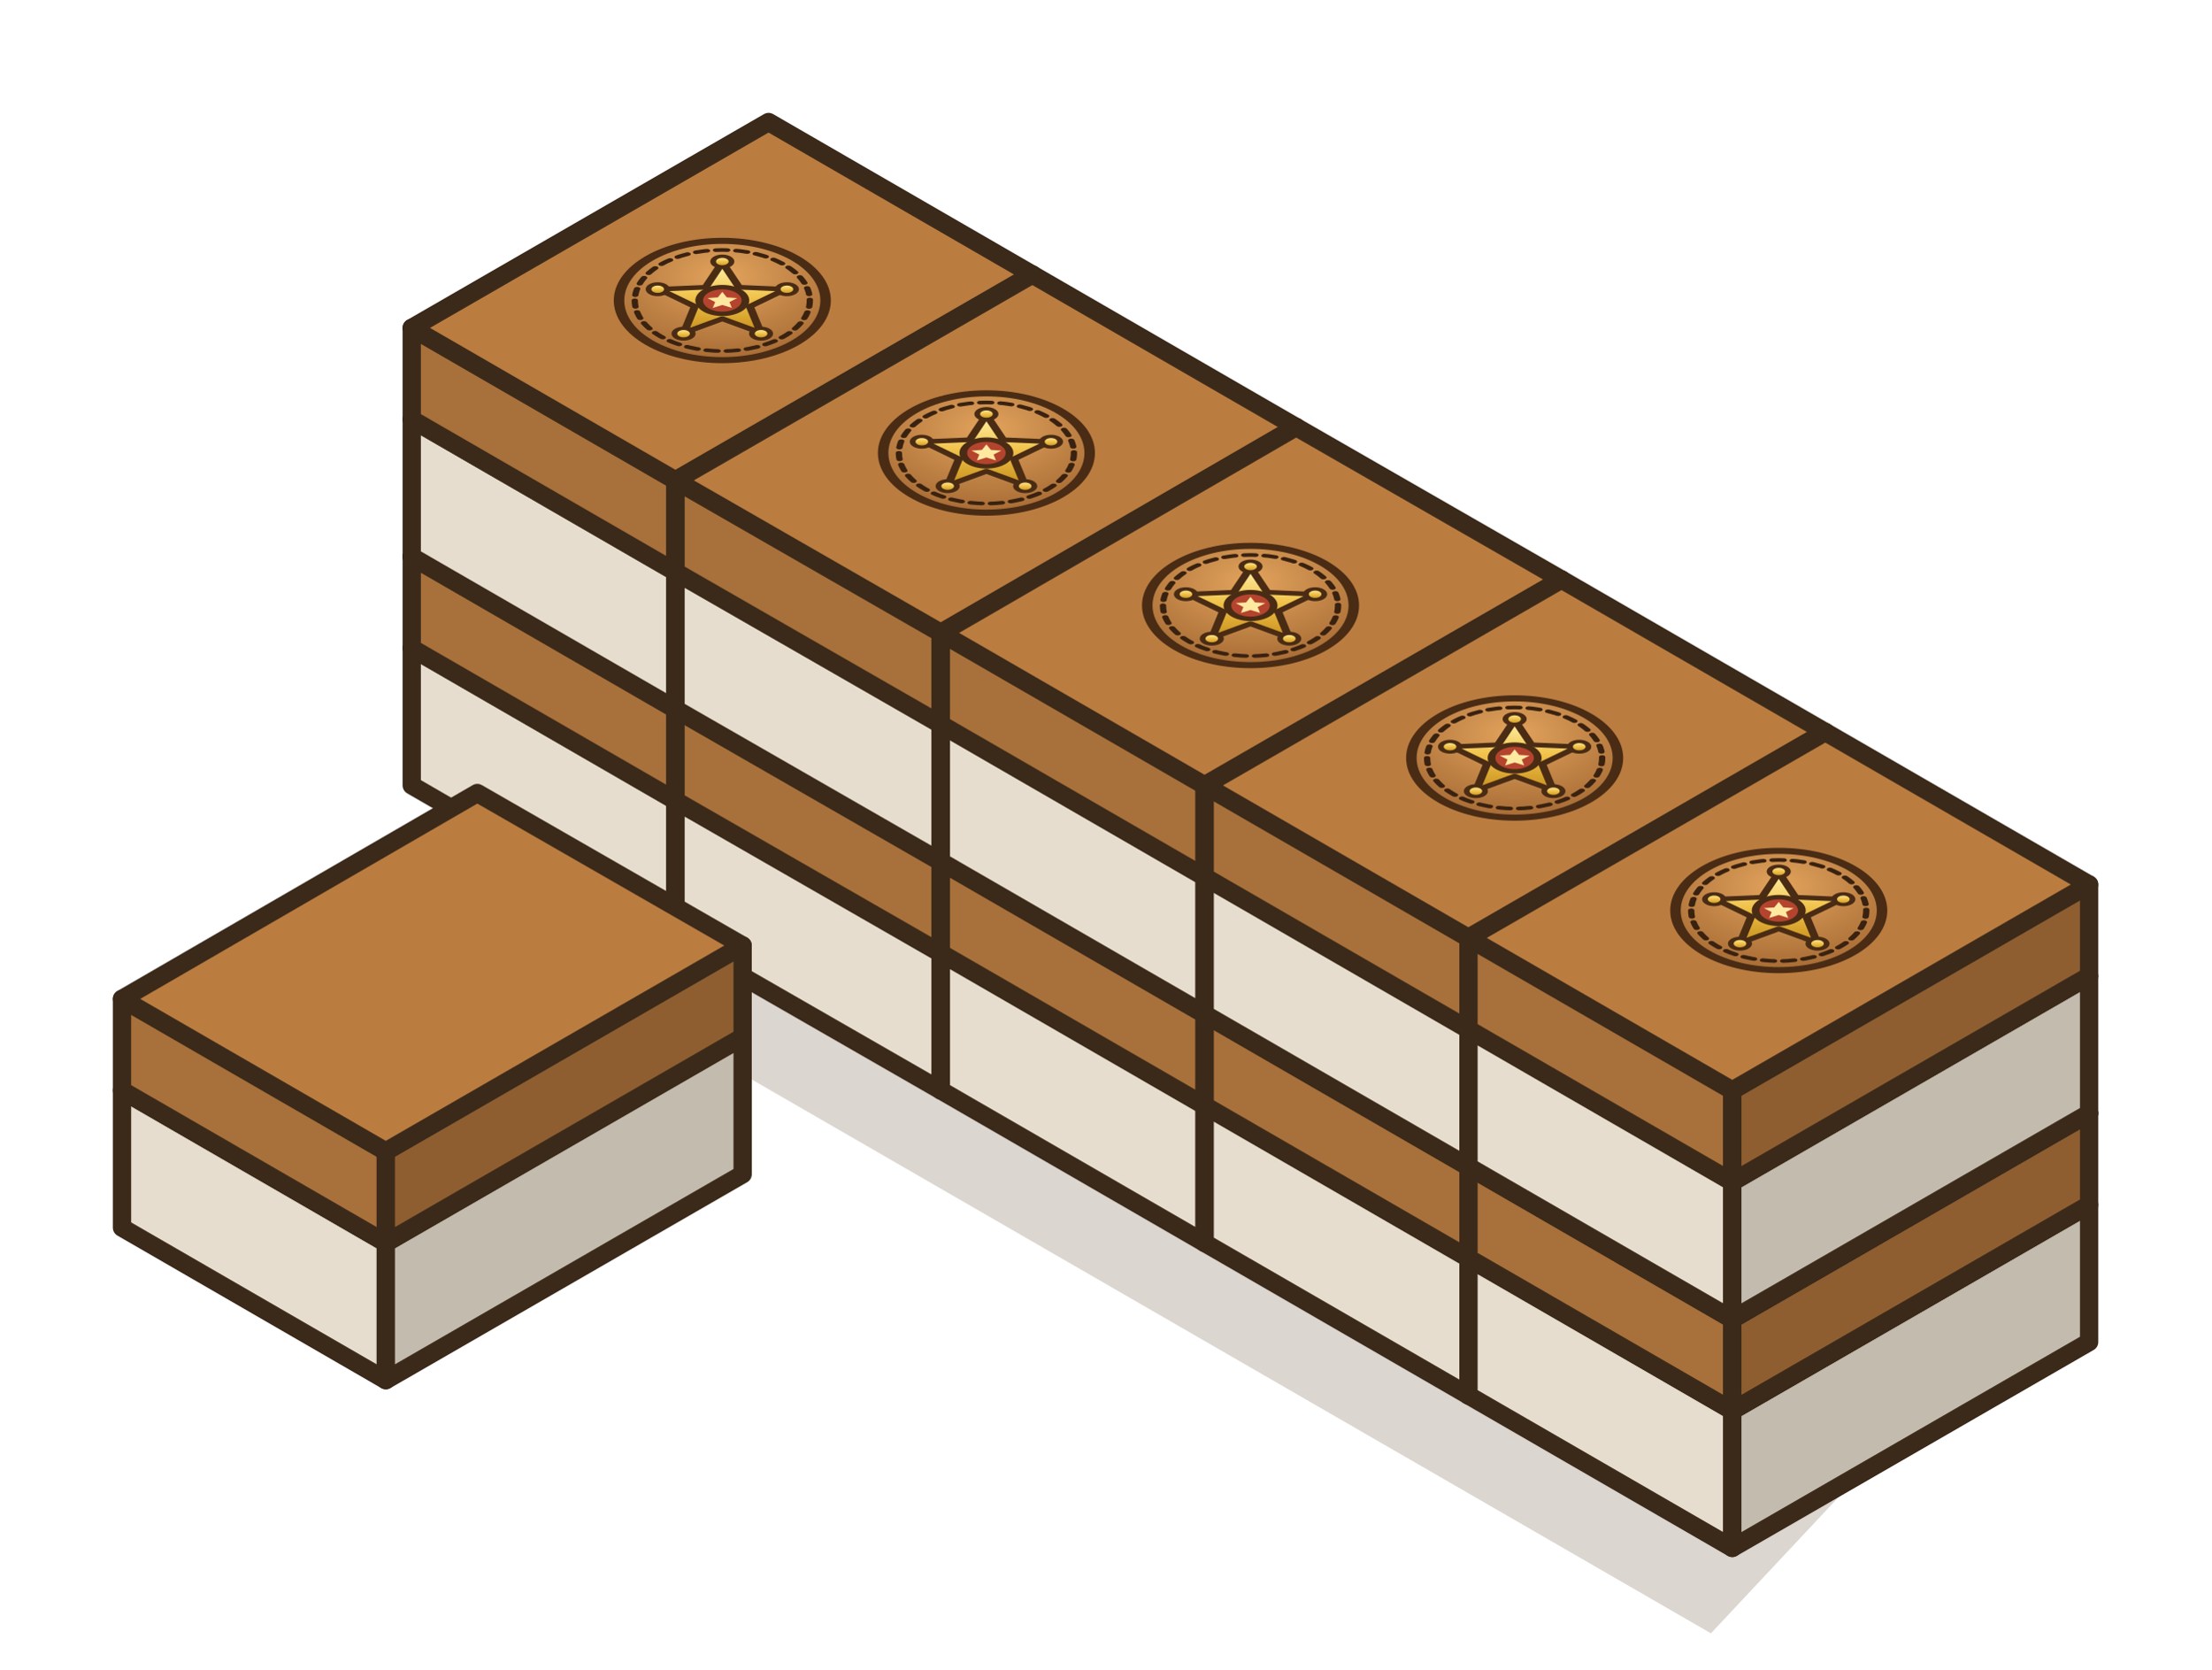
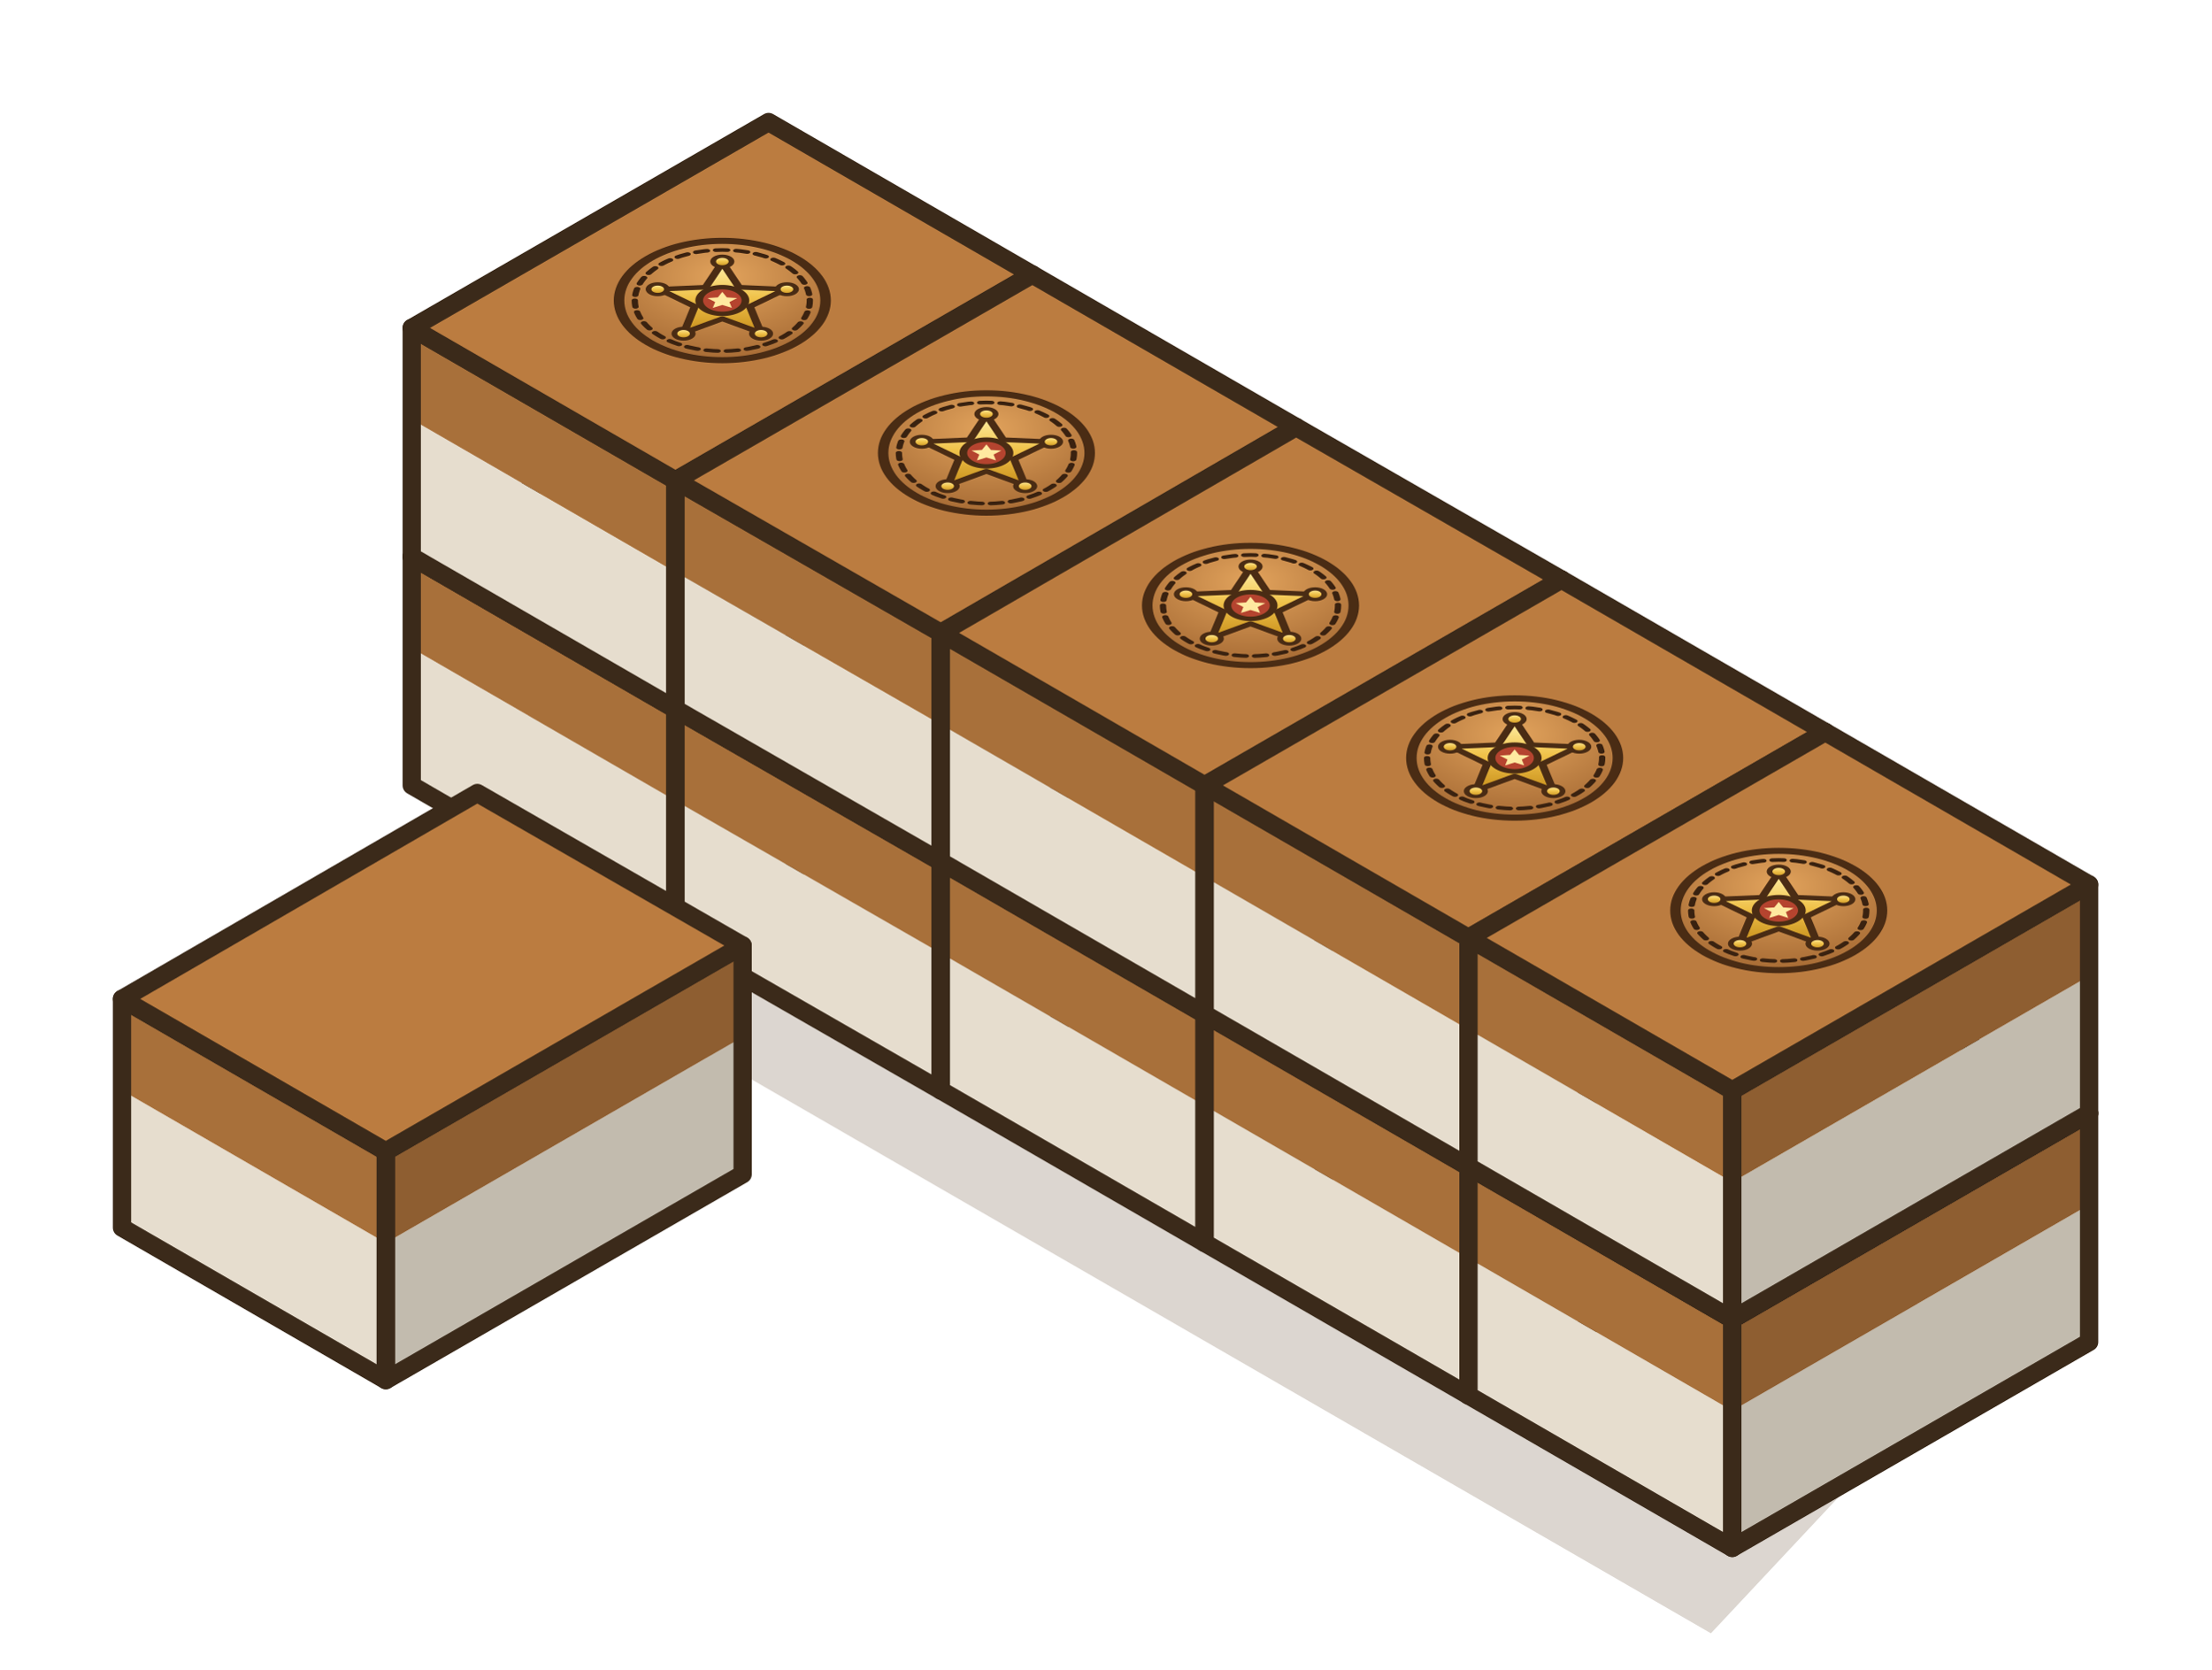
<svg xmlns="http://www.w3.org/2000/svg" viewBox="-50.4 -38.0 145.0 109.5" role="img" aria-label="Segmento de muro de fichas">
  <defs>
    <g id="emb">
      <defs>
        <radialGradient id="embg-bg" cx=".5" cy=".3" r=".85">
          <stop offset="0" stop-color="#e2a35c" />
          <stop offset="1" stop-color="#9a5f2c" />
        </radialGradient>
        <linearGradient id="embg-gold" x1="0" y1="0" x2="0" y2="1">
          <stop offset="0" stop-color="#fff0a8" />
          <stop offset=".5" stop-color="#f0c24a" />
          <stop offset="1" stop-color="#c8901c" />
        </linearGradient>
      </defs>
      <circle cx="32" cy="32" r="29.5" fill="url(#embg-bg)" stroke="#4a2c14" stroke-width="3" />
      <circle cx="32" cy="32" r="25" fill="none" stroke="#3a2210" stroke-width="1.8" stroke-dasharray="3.2 2.6" stroke-linecap="round" />
      <path transform="translate(5.760 5.760) scale(.82)" d="M32 9 37.8 24 54 25.2 41.600 35.600 45.400 51.500 32 43 18.600 51.500 22.400 35.600 10 25.200 26.200 24Z" fill="url(#embg-gold)" stroke="#4a2c14" stroke-width="2.8" stroke-linejoin="round" />
      <g fill="url(#embg-gold)" stroke="#4a2c14" stroke-width="2" transform="translate(5.760 5.760) scale(.82)">
        <circle cx="32" cy="8.500" r="3.200" />
        <circle cx="54.500" cy="25.200" r="3.200" />
        <circle cx="45.500" cy="52" r="3.200" />
        <circle cx="18.500" cy="52" r="3.200" />
        <circle cx="9.500" cy="25.200" r="3.200" />
      </g>
      <circle cx="32" cy="32" r="6.600" fill="#b5442f" stroke="#4a2c14" stroke-width="2.2" />
      <path transform="translate(32 32) scale(.85) translate(-32 -32)" d="M32 27 33.500 30.200l3.500.4-2.600 2.300.8 3.400L32 34.600l-3.200 1.700.8-3.400-2.600-2.300 3.500-.4Z" fill="#ffe9a0" />
    </g>
  </defs>
  <g>
    <polygon points="-6.9,0.0 79.7,50.0 61.8,69.1 -25.5,18.7" fill="rgba(80,50,20,0.20)" />
-     <polygon points="-23.4,13.5 -6.1,23.5 -6.1,14.5 -23.4,4.5" fill="#e6ddce" stroke="#3b2a1a" stroke-width="1.2" stroke-linejoin="round" />
-     <polygon points="17.3,10.0 -6.1,23.5 -6.1,14.5 17.3,1.0" fill="#c2bbae" stroke="#3b2a1a" stroke-width="1.2" stroke-linejoin="round" />
-     <polygon points="-23.4,4.5 -6.1,14.5 -6.1,8.5 -23.4,-1.5" fill="#a8703a" stroke="#3b2a1a" stroke-width="1.2" stroke-linejoin="round" />
-     <polygon points="17.3,1.0 -6.1,14.5 -6.1,8.5 17.3,-5.0" fill="#8e5e31" stroke="#3b2a1a" stroke-width="1.2" stroke-linejoin="round" />
+     <polygon points="-23.4,13.5 -6.1,23.5 -6.1,14.5 -23.4,4.5" fill="#e6ddce" />
+     <polygon points="17.3,10.0 -6.1,23.5 -6.1,14.5 17.3,1.0" fill="#c2bbae" />
+     <polygon points="-23.4,4.5 -6.1,14.5 -6.1,8.5 -23.4,-1.5" fill="#a8703a" />
+     <polygon points="17.3,1.0 -6.1,14.5 -6.1,8.5 17.3,-5.0" fill="#8e5e31" />
+     <polygon points="-23.4,13.5 -6.1,23.5 -6.1,8.5 -23.4,-1.5" fill="none" stroke="#3b2a1a" stroke-width="1.2" stroke-linejoin="round" />
+     <polygon points="17.3,10.0 -6.1,23.5 -6.1,8.5 17.3,-5.0" fill="none" stroke="#3b2a1a" stroke-width="1.2" stroke-linejoin="round" />
    <polygon points="0.0,-15.0 17.3,-5.0 -6.1,8.5 -23.4,-1.5" fill="#bb7c40" stroke="#3b2a1a" stroke-width="1.2" stroke-linejoin="round" />
-     <polygon points="-23.4,-1.5 -6.1,8.5 -6.1,-0.5 -23.4,-10.5" fill="#e6ddce" stroke="#3b2a1a" stroke-width="1.2" stroke-linejoin="round" />
-     <polygon points="17.3,-5.0 -6.1,8.5 -6.1,-0.5 17.3,-14.0" fill="#c2bbae" stroke="#3b2a1a" stroke-width="1.2" stroke-linejoin="round" />
-     <polygon points="-23.4,-10.5 -6.1,-0.5 -6.1,-6.5 -23.4,-16.5" fill="#a8703a" stroke="#3b2a1a" stroke-width="1.2" stroke-linejoin="round" />
-     <polygon points="17.3,-14.0 -6.1,-0.5 -6.1,-6.5 17.3,-20.0" fill="#8e5e31" stroke="#3b2a1a" stroke-width="1.2" stroke-linejoin="round" />
+     <polygon points="-23.4,-1.5 -6.1,8.5 -6.1,-0.5 -23.4,-10.5" fill="#e6ddce" />
+     <polygon points="17.3,-5.0 -6.1,8.5 -6.1,-0.5 17.3,-14.0" fill="#c2bbae" />
+     <polygon points="-23.4,-10.5 -6.1,-0.5 -6.1,-6.5 -23.4,-16.5" fill="#a8703a" />
+     <polygon points="17.3,-14.0 -6.1,-0.5 -6.1,-6.5 17.3,-20.0" fill="#8e5e31" />
+     <polygon points="-23.4,-1.5 -6.1,8.5 -6.1,-6.5 -23.4,-16.5" fill="none" stroke="#3b2a1a" stroke-width="1.2" stroke-linejoin="round" />
+     <polygon points="17.3,-5.0 -6.1,8.5 -6.1,-6.5 17.3,-20.0" fill="none" stroke="#3b2a1a" stroke-width="1.2" stroke-linejoin="round" />
    <polygon points="0.0,-30.0 17.3,-20.0 -6.1,-6.5 -23.4,-16.5" fill="#bb7c40" stroke="#3b2a1a" stroke-width="1.2" stroke-linejoin="round" />
    <use href="#emb" transform="matrix(0.2296 0 0 0.1326 -10.38 -22.54)" />
-     <polygon points="-6.1,23.5 11.3,33.5 11.3,24.5 -6.1,14.5" fill="#e6ddce" stroke="#3b2a1a" stroke-width="1.2" stroke-linejoin="round" />
-     <polygon points="34.6,20.0 11.3,33.5 11.3,24.5 34.6,11.0" fill="#c2bbae" stroke="#3b2a1a" stroke-width="1.2" stroke-linejoin="round" />
-     <polygon points="-6.1,14.5 11.3,24.5 11.3,18.5 -6.1,8.5" fill="#a8703a" stroke="#3b2a1a" stroke-width="1.2" stroke-linejoin="round" />
-     <polygon points="34.6,11.0 11.3,24.5 11.3,18.5 34.6,5.0" fill="#8e5e31" stroke="#3b2a1a" stroke-width="1.2" stroke-linejoin="round" />
+     <polygon points="-6.1,23.5 11.3,33.5 11.3,24.5 -6.1,14.5" fill="#e6ddce" />
+     <polygon points="34.6,20.0 11.3,33.5 11.3,24.5 34.6,11.0" fill="#c2bbae" />
+     <polygon points="-6.1,14.5 11.3,24.5 11.3,18.5 -6.1,8.5" fill="#a8703a" />
+     <polygon points="34.6,11.0 11.3,24.5 11.3,18.5 34.6,5.0" fill="#8e5e31" />
+     <polygon points="-6.1,23.5 11.3,33.5 11.3,18.5 -6.1,8.5" fill="none" stroke="#3b2a1a" stroke-width="1.2" stroke-linejoin="round" />
+     <polygon points="34.6,20.0 11.3,33.5 11.3,18.5 34.6,5.0" fill="none" stroke="#3b2a1a" stroke-width="1.2" stroke-linejoin="round" />
    <polygon points="17.3,-5.0 34.6,5.0 11.3,18.5 -6.1,8.5" fill="#bb7c40" stroke="#3b2a1a" stroke-width="1.2" stroke-linejoin="round" />
-     <polygon points="-6.1,8.5 11.3,18.5 11.3,9.5 -6.1,-0.5" fill="#e6ddce" stroke="#3b2a1a" stroke-width="1.2" stroke-linejoin="round" />
-     <polygon points="34.6,5.0 11.3,18.5 11.3,9.5 34.6,-4.0" fill="#c2bbae" stroke="#3b2a1a" stroke-width="1.2" stroke-linejoin="round" />
-     <polygon points="-6.1,-0.5 11.3,9.5 11.3,3.5 -6.1,-6.5" fill="#a8703a" stroke="#3b2a1a" stroke-width="1.2" stroke-linejoin="round" />
-     <polygon points="34.6,-4.0 11.3,9.5 11.3,3.5 34.6,-10.0" fill="#8e5e31" stroke="#3b2a1a" stroke-width="1.2" stroke-linejoin="round" />
+     <polygon points="-6.1,8.5 11.3,18.5 11.3,9.5 -6.1,-0.5" fill="#e6ddce" />
+     <polygon points="34.6,5.0 11.3,18.5 11.3,9.5 34.6,-4.0" fill="#c2bbae" />
+     <polygon points="-6.1,-0.5 11.3,9.5 11.3,3.5 -6.1,-6.5" fill="#a8703a" />
+     <polygon points="34.6,-4.0 11.3,9.5 11.3,3.5 34.6,-10.0" fill="#8e5e31" />
+     <polygon points="-6.1,8.5 11.3,18.5 11.3,3.5 -6.1,-6.5" fill="none" stroke="#3b2a1a" stroke-width="1.2" stroke-linejoin="round" />
+     <polygon points="34.6,5.0 11.3,18.5 11.3,3.5 34.6,-10.0" fill="none" stroke="#3b2a1a" stroke-width="1.2" stroke-linejoin="round" />
    <polygon points="17.3,-20.0 34.6,-10.0 11.3,3.5 -6.1,-6.5" fill="#bb7c40" stroke="#3b2a1a" stroke-width="1.2" stroke-linejoin="round" />
    <use href="#emb" transform="matrix(0.2296 0 0 0.1326 6.94 -12.54)" />
-     <polygon points="11.3,33.5 28.6,43.5 28.6,34.5 11.3,24.5" fill="#e6ddce" stroke="#3b2a1a" stroke-width="1.2" stroke-linejoin="round" />
-     <polygon points="52.0,30.0 28.6,43.5 28.6,34.5 52.0,21.0" fill="#c2bbae" stroke="#3b2a1a" stroke-width="1.2" stroke-linejoin="round" />
-     <polygon points="11.3,24.5 28.6,34.5 28.6,28.5 11.3,18.5" fill="#a8703a" stroke="#3b2a1a" stroke-width="1.2" stroke-linejoin="round" />
-     <polygon points="52.0,21.0 28.6,34.5 28.6,28.5 52.0,15.0" fill="#8e5e31" stroke="#3b2a1a" stroke-width="1.2" stroke-linejoin="round" />
+     <polygon points="11.3,33.5 28.6,43.5 28.6,34.5 11.3,24.5" fill="#e6ddce" />
+     <polygon points="52.0,30.0 28.6,43.5 28.6,34.5 52.0,21.0" fill="#c2bbae" />
+     <polygon points="11.3,24.5 28.6,34.5 28.6,28.5 11.3,18.5" fill="#a8703a" />
+     <polygon points="52.0,21.0 28.6,34.5 28.6,28.5 52.0,15.0" fill="#8e5e31" />
+     <polygon points="11.3,33.5 28.6,43.5 28.6,28.5 11.3,18.5" fill="none" stroke="#3b2a1a" stroke-width="1.2" stroke-linejoin="round" />
+     <polygon points="52.0,30.0 28.6,43.5 28.6,28.5 52.0,15.0" fill="none" stroke="#3b2a1a" stroke-width="1.2" stroke-linejoin="round" />
    <polygon points="34.6,5.0 52.0,15.0 28.6,28.5 11.3,18.5" fill="#bb7c40" stroke="#3b2a1a" stroke-width="1.2" stroke-linejoin="round" />
-     <polygon points="11.3,18.5 28.6,28.5 28.6,19.5 11.3,9.5" fill="#e6ddce" stroke="#3b2a1a" stroke-width="1.2" stroke-linejoin="round" />
-     <polygon points="52.0,15.0 28.6,28.5 28.6,19.5 52.0,6.0" fill="#c2bbae" stroke="#3b2a1a" stroke-width="1.2" stroke-linejoin="round" />
-     <polygon points="11.3,9.5 28.6,19.5 28.6,13.5 11.3,3.5" fill="#a8703a" stroke="#3b2a1a" stroke-width="1.2" stroke-linejoin="round" />
-     <polygon points="52.0,6.0 28.6,19.5 28.6,13.5 52.0,0.0" fill="#8e5e31" stroke="#3b2a1a" stroke-width="1.2" stroke-linejoin="round" />
+     <polygon points="11.3,18.5 28.6,28.5 28.6,19.5 11.3,9.5" fill="#e6ddce" />
+     <polygon points="52.0,15.0 28.6,28.5 28.6,19.5 52.0,6.0" fill="#c2bbae" />
+     <polygon points="11.3,9.5 28.6,19.5 28.6,13.5 11.3,3.5" fill="#a8703a" />
+     <polygon points="52.0,6.0 28.6,19.5 28.6,13.5 52.0,0.0" fill="#8e5e31" />
+     <polygon points="11.3,18.5 28.6,28.5 28.6,13.5 11.3,3.5" fill="none" stroke="#3b2a1a" stroke-width="1.2" stroke-linejoin="round" />
+     <polygon points="52.0,15.0 28.6,28.5 28.6,13.5 52.0,0.0" fill="none" stroke="#3b2a1a" stroke-width="1.2" stroke-linejoin="round" />
    <polygon points="34.6,-10.0 52.0,0.0 28.6,13.5 11.3,3.5" fill="#bb7c40" stroke="#3b2a1a" stroke-width="1.2" stroke-linejoin="round" />
    <use href="#emb" transform="matrix(0.2296 0 0 0.1326 24.26 -2.54)" />
-     <polygon points="-42.4,42.5 -25.1,52.5 -25.1,43.5 -42.4,33.5" fill="#e6ddce" stroke="#3b2a1a" stroke-width="1.2" stroke-linejoin="round" />
-     <polygon points="-1.7,39.0 -25.1,52.5 -25.1,43.5 -1.7,30.0" fill="#c2bbae" stroke="#3b2a1a" stroke-width="1.2" stroke-linejoin="round" />
-     <polygon points="-42.4,33.5 -25.1,43.5 -25.1,37.5 -42.4,27.5" fill="#a8703a" stroke="#3b2a1a" stroke-width="1.2" stroke-linejoin="round" />
-     <polygon points="-1.7,30.0 -25.1,43.5 -25.1,37.5 -1.7,24.0" fill="#8e5e31" stroke="#3b2a1a" stroke-width="1.2" stroke-linejoin="round" />
+     <polygon points="-42.4,42.5 -25.1,52.5 -25.1,43.5 -42.4,33.5" fill="#e6ddce" />
+     <polygon points="-1.7,39.0 -25.1,52.5 -25.1,43.5 -1.7,30.0" fill="#c2bbae" />
+     <polygon points="-42.4,33.5 -25.1,43.5 -25.1,37.5 -42.4,27.5" fill="#a8703a" />
+     <polygon points="-1.7,30.0 -25.1,43.5 -25.1,37.5 -1.7,24.0" fill="#8e5e31" />
+     <polygon points="-42.4,42.5 -25.1,52.5 -25.1,37.5 -42.4,27.5" fill="none" stroke="#3b2a1a" stroke-width="1.2" stroke-linejoin="round" />
+     <polygon points="-1.7,39.0 -25.1,52.5 -25.1,37.5 -1.7,24.0" fill="none" stroke="#3b2a1a" stroke-width="1.2" stroke-linejoin="round" />
    <polygon points="-19.1,14.0 -1.7,24.0 -25.1,37.5 -42.4,27.5" fill="#bb7c40" stroke="#3b2a1a" stroke-width="1.2" stroke-linejoin="round" />
-     <polygon points="28.6,43.5 45.9,53.5 45.9,44.5 28.6,34.5" fill="#e6ddce" stroke="#3b2a1a" stroke-width="1.2" stroke-linejoin="round" />
-     <polygon points="69.3,40.0 45.9,53.5 45.9,44.5 69.3,31.0" fill="#c2bbae" stroke="#3b2a1a" stroke-width="1.2" stroke-linejoin="round" />
-     <polygon points="28.6,34.5 45.9,44.5 45.9,38.5 28.6,28.5" fill="#a8703a" stroke="#3b2a1a" stroke-width="1.2" stroke-linejoin="round" />
-     <polygon points="69.3,31.0 45.9,44.5 45.9,38.5 69.3,25.0" fill="#8e5e31" stroke="#3b2a1a" stroke-width="1.2" stroke-linejoin="round" />
+     <polygon points="28.6,43.5 45.9,53.5 45.9,44.5 28.6,34.5" fill="#e6ddce" />
+     <polygon points="69.3,40.0 45.9,53.5 45.9,44.5 69.3,31.0" fill="#c2bbae" />
+     <polygon points="28.6,34.5 45.9,44.5 45.9,38.5 28.6,28.5" fill="#a8703a" />
+     <polygon points="69.3,31.0 45.9,44.5 45.9,38.5 69.3,25.0" fill="#8e5e31" />
+     <polygon points="28.6,43.5 45.9,53.5 45.9,38.5 28.6,28.5" fill="none" stroke="#3b2a1a" stroke-width="1.2" stroke-linejoin="round" />
+     <polygon points="69.3,40.0 45.9,53.5 45.9,38.5 69.3,25.0" fill="none" stroke="#3b2a1a" stroke-width="1.2" stroke-linejoin="round" />
    <polygon points="52.0,15.0 69.3,25.0 45.9,38.5 28.6,28.5" fill="#bb7c40" stroke="#3b2a1a" stroke-width="1.2" stroke-linejoin="round" />
-     <polygon points="28.6,28.5 45.9,38.5 45.9,29.5 28.6,19.5" fill="#e6ddce" stroke="#3b2a1a" stroke-width="1.2" stroke-linejoin="round" />
-     <polygon points="69.3,25.0 45.9,38.5 45.9,29.5 69.3,16.0" fill="#c2bbae" stroke="#3b2a1a" stroke-width="1.2" stroke-linejoin="round" />
-     <polygon points="28.6,19.5 45.9,29.5 45.9,23.5 28.6,13.5" fill="#a8703a" stroke="#3b2a1a" stroke-width="1.2" stroke-linejoin="round" />
-     <polygon points="69.3,16.0 45.9,29.5 45.9,23.5 69.3,10.0" fill="#8e5e31" stroke="#3b2a1a" stroke-width="1.2" stroke-linejoin="round" />
+     <polygon points="28.6,28.5 45.9,38.5 45.9,29.5 28.6,19.5" fill="#e6ddce" />
+     <polygon points="69.3,25.0 45.9,38.5 45.9,29.5 69.3,16.0" fill="#c2bbae" />
+     <polygon points="28.6,19.5 45.9,29.5 45.9,23.5 28.6,13.5" fill="#a8703a" />
+     <polygon points="69.3,16.0 45.9,29.5 45.9,23.5 69.3,10.0" fill="#8e5e31" />
+     <polygon points="28.6,28.5 45.9,38.5 45.9,23.5 28.6,13.5" fill="none" stroke="#3b2a1a" stroke-width="1.2" stroke-linejoin="round" />
+     <polygon points="69.3,25.0 45.9,38.5 45.9,23.5 69.3,10.0" fill="none" stroke="#3b2a1a" stroke-width="1.2" stroke-linejoin="round" />
    <polygon points="52.0,0.0 69.3,10.0 45.9,23.5 28.6,13.5" fill="#bb7c40" stroke="#3b2a1a" stroke-width="1.2" stroke-linejoin="round" />
    <use href="#emb" transform="matrix(0.2296 0 0 0.1326 41.58 7.46)" />
-     <polygon points="45.9,53.5 63.2,63.5 63.2,54.5 45.9,44.5" fill="#e6ddce" stroke="#3b2a1a" stroke-width="1.2" stroke-linejoin="round" />
-     <polygon points="86.6,50.0 63.2,63.5 63.2,54.5 86.6,41.0" fill="#c2bbae" stroke="#3b2a1a" stroke-width="1.2" stroke-linejoin="round" />
-     <polygon points="45.9,44.5 63.2,54.5 63.2,48.5 45.9,38.5" fill="#a8703a" stroke="#3b2a1a" stroke-width="1.2" stroke-linejoin="round" />
-     <polygon points="86.6,41.0 63.2,54.5 63.2,48.5 86.6,35.0" fill="#8e5e31" stroke="#3b2a1a" stroke-width="1.2" stroke-linejoin="round" />
+     <polygon points="45.9,53.5 63.2,63.5 63.2,54.5 45.9,44.5" fill="#e6ddce" />
+     <polygon points="86.6,50.0 63.2,63.5 63.2,54.5 86.6,41.0" fill="#c2bbae" />
+     <polygon points="45.9,44.5 63.2,54.5 63.2,48.5 45.9,38.5" fill="#a8703a" />
+     <polygon points="86.6,41.0 63.2,54.5 63.2,48.5 86.6,35.0" fill="#8e5e31" />
+     <polygon points="45.9,53.5 63.2,63.5 63.2,48.5 45.9,38.5" fill="none" stroke="#3b2a1a" stroke-width="1.2" stroke-linejoin="round" />
+     <polygon points="86.6,50.0 63.2,63.5 63.2,48.5 86.6,35.0" fill="none" stroke="#3b2a1a" stroke-width="1.2" stroke-linejoin="round" />
    <polygon points="69.3,25.0 86.6,35.0 63.2,48.5 45.9,38.5" fill="#bb7c40" stroke="#3b2a1a" stroke-width="1.2" stroke-linejoin="round" />
-     <polygon points="45.9,38.5 63.2,48.5 63.2,39.5 45.9,29.5" fill="#e6ddce" stroke="#3b2a1a" stroke-width="1.2" stroke-linejoin="round" />
-     <polygon points="86.6,35.0 63.2,48.5 63.2,39.5 86.6,26.0" fill="#c2bbae" stroke="#3b2a1a" stroke-width="1.2" stroke-linejoin="round" />
-     <polygon points="45.9,29.5 63.2,39.5 63.2,33.5 45.9,23.5" fill="#a8703a" stroke="#3b2a1a" stroke-width="1.2" stroke-linejoin="round" />
-     <polygon points="86.6,26.0 63.2,39.5 63.2,33.5 86.6,20.0" fill="#8e5e31" stroke="#3b2a1a" stroke-width="1.2" stroke-linejoin="round" />
+     <polygon points="45.9,38.5 63.2,48.5 63.2,39.5 45.9,29.5" fill="#e6ddce" />
+     <polygon points="86.6,35.0 63.2,48.5 63.2,39.5 86.6,26.0" fill="#c2bbae" />
+     <polygon points="45.9,29.5 63.2,39.5 63.2,33.5 45.9,23.5" fill="#a8703a" />
+     <polygon points="86.6,26.0 63.2,39.5 63.2,33.5 86.6,20.0" fill="#8e5e31" />
+     <polygon points="45.9,38.5 63.2,48.5 63.2,33.5 45.9,23.5" fill="none" stroke="#3b2a1a" stroke-width="1.2" stroke-linejoin="round" />
+     <polygon points="86.6,35.0 63.2,48.5 63.2,33.5 86.6,20.0" fill="none" stroke="#3b2a1a" stroke-width="1.2" stroke-linejoin="round" />
    <polygon points="69.3,10.0 86.6,20.0 63.2,33.5 45.9,23.5" fill="#bb7c40" stroke="#3b2a1a" stroke-width="1.2" stroke-linejoin="round" />
    <use href="#emb" transform="matrix(0.2296 0 0 0.1326 58.90 17.46)" />
  </g>
</svg>
